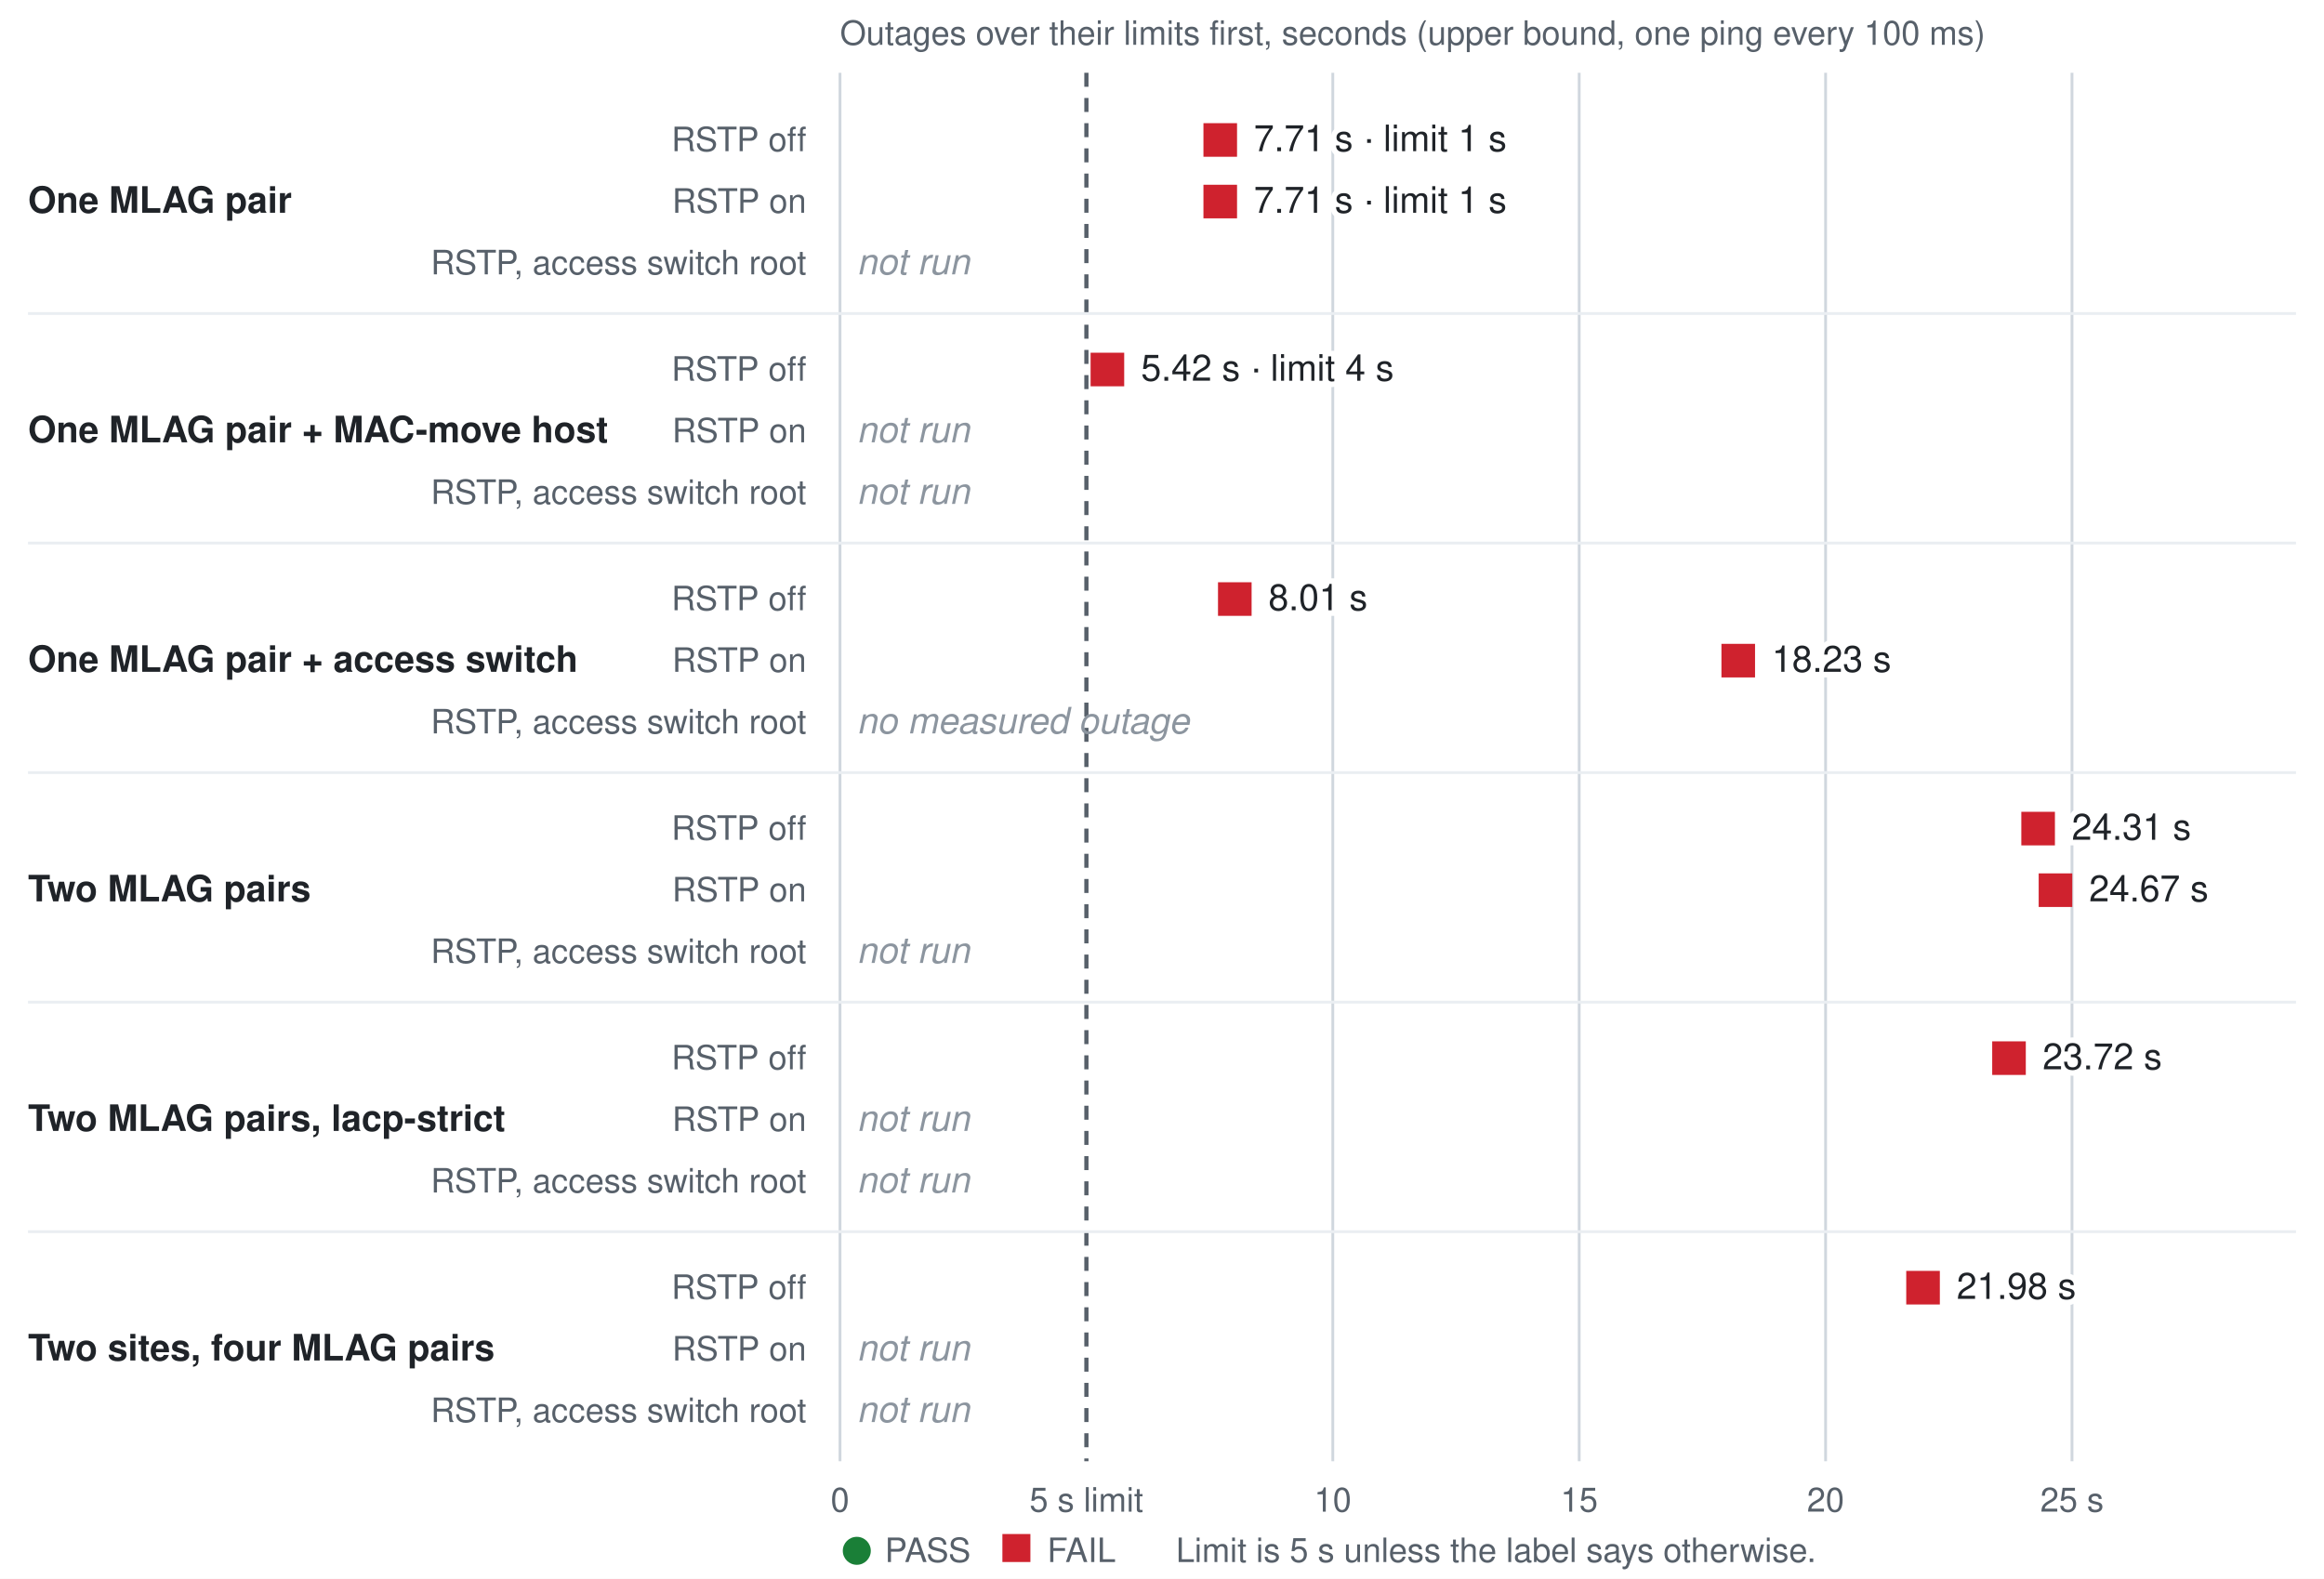
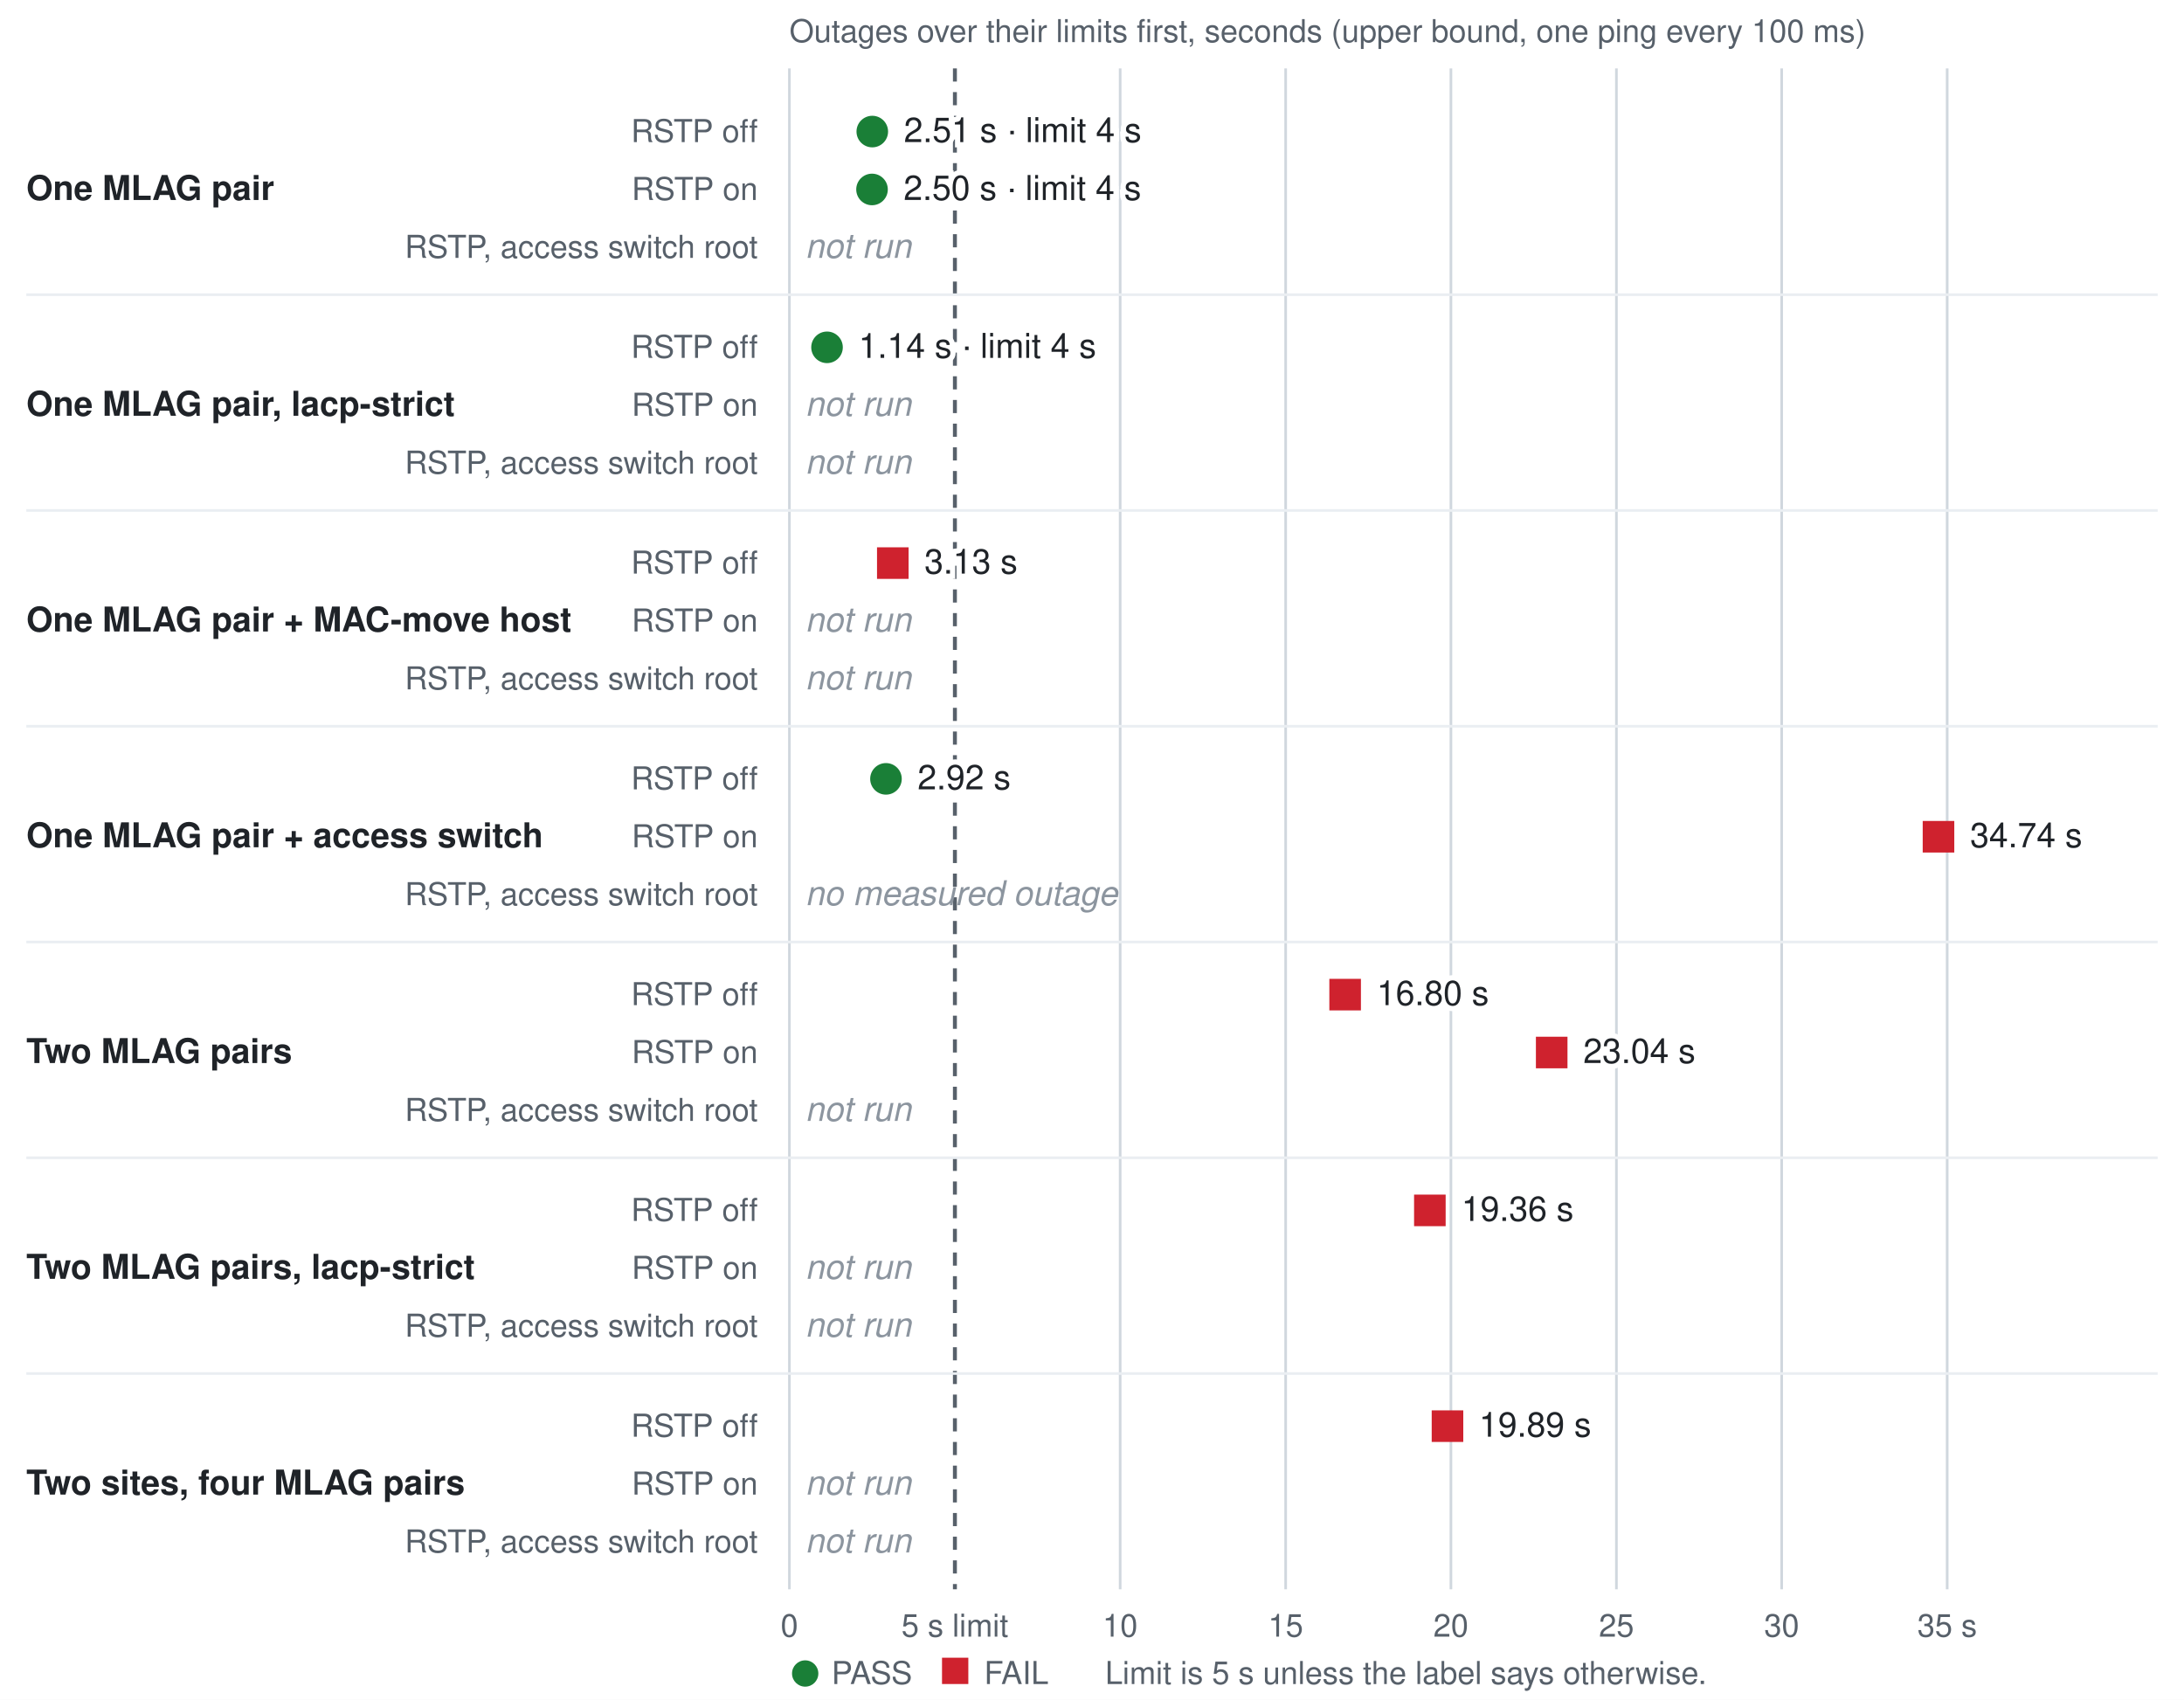
- <svg xmlns="http://www.w3.org/2000/svg" width="830" height="564" viewBox="0 0 830 564" font-family="-apple-system, BlinkMacSystemFont, 'Segoe UI', Helvetica, Arial, sans-serif" font-size="13" fill="#1f2328">
-   <rect width="830" height="564" fill="#ffffff" />
+ <svg xmlns="http://www.w3.org/2000/svg" width="830" height="646" viewBox="0 0 830 646" font-family="-apple-system, BlinkMacSystemFont, 'Segoe UI', Helvetica, Arial, sans-serif" font-size="13" fill="#1f2328">
+   <rect width="830" height="646" fill="#ffffff" />
  <text x="300" y="16" font-size="12" fill="#57606a">Outages over their limits first, seconds (upper bound, one ping every 100 ms)</text>
  <g stroke="#d0d7de" stroke-width="1">
-     <line x1="300" y1="26" x2="300" y2="522" />
-     <line x1="476" y1="26" x2="476" y2="522" />
-     <line x1="564" y1="26" x2="564" y2="522" />
-     <line x1="652" y1="26" x2="652" y2="522" />
-     <line x1="740" y1="26" x2="740" y2="522" />
+     <line x1="300" y1="26" x2="300" y2="604" />
+     <line x1="425.7" y1="26" x2="425.7" y2="604" />
+     <line x1="488.6" y1="26" x2="488.6" y2="604" />
+     <line x1="551.4" y1="26" x2="551.4" y2="604" />
+     <line x1="614.3" y1="26" x2="614.3" y2="604" />
+     <line x1="677.1" y1="26" x2="677.1" y2="604" />
+     <line x1="740" y1="26" x2="740" y2="604" />
  </g>
-   <line x1="388" y1="26" x2="388" y2="522" stroke="#57606a" stroke-width="1.5" stroke-dasharray="5 4" />
+   <line x1="362.9" y1="26" x2="362.9" y2="604" stroke="#57606a" stroke-width="1.5" stroke-dasharray="5 4" />
  <g font-size="12" fill="#57606a" text-anchor="middle">
-     <text x="300" y="540">0</text>
-     <text x="388" y="540">5 s limit</text>
-     <text x="476" y="540">10</text>
-     <text x="564" y="540">15</text>
-     <text x="652" y="540">20</text>
-     <text x="740" y="540">25 s</text>
+     <text x="300" y="622">0</text>
+     <text x="362.9" y="622">5 s limit</text>
+     <text x="425.7" y="622">10</text>
+     <text x="488.6" y="622">15</text>
+     <text x="551.4" y="622">20</text>
+     <text x="614.3" y="622">25</text>
+     <text x="677.1" y="622">30</text>
+     <text x="740" y="622">35 s</text>
  </g>
  <g stroke="#eaeef2" stroke-width="1">
    <line x1="10" y1="112" x2="820" y2="112" />
    <line x1="10" y1="194" x2="820" y2="194" />
    <line x1="10" y1="276" x2="820" y2="276" />
    <line x1="10" y1="358" x2="820" y2="358" />
    <line x1="10" y1="440" x2="820" y2="440" />
+     <line x1="10" y1="522" x2="820" y2="522" />
  </g>
  <g font-weight="600">
    <text x="10" y="76">One MLAG pair</text>
-     <text x="10" y="158">One MLAG pair + MAC-move host</text>
-     <text x="10" y="240">One MLAG pair + access switch</text>
-     <text x="10" y="322">Two MLAG pairs</text>
-     <text x="10" y="404">Two MLAG pairs, lacp-strict</text>
-     <text x="10" y="486">Two sites, four MLAG pairs</text>
+     <text x="10" y="158">One MLAG pair, lacp-strict</text>
+     <text x="10" y="240">One MLAG pair + MAC-move host</text>
+     <text x="10" y="322">One MLAG pair + access switch</text>
+     <text x="10" y="404">Two MLAG pairs</text>
+     <text x="10" y="486">Two MLAG pairs, lacp-strict</text>
+     <text x="10" y="568">Two sites, four MLAG pairs</text>
  </g>
  <g font-size="12" fill="#57606a" text-anchor="end">
    <text x="288" y="54">RSTP off</text>
    <text x="288" y="76">RSTP on</text>
    <text x="288" y="98">RSTP, access switch root</text>
    <text x="288" y="136">RSTP off</text>
    <text x="288" y="158">RSTP on</text>
    <text x="288" y="180">RSTP, access switch root</text>
    <text x="288" y="218">RSTP off</text>
    <text x="288" y="240">RSTP on</text>
    <text x="288" y="262">RSTP, access switch root</text>
    <text x="288" y="300">RSTP off</text>
    <text x="288" y="322">RSTP on</text>
    <text x="288" y="344">RSTP, access switch root</text>
    <text x="288" y="382">RSTP off</text>
    <text x="288" y="404">RSTP on</text>
    <text x="288" y="426">RSTP, access switch root</text>
    <text x="288" y="464">RSTP off</text>
    <text x="288" y="486">RSTP on</text>
    <text x="288" y="508">RSTP, access switch root</text>
+     <text x="288" y="546">RSTP off</text>
+     <text x="288" y="568">RSTP on</text>
+     <text x="288" y="590">RSTP, access switch root</text>
  </g>
  <g stroke="#fff" stroke-width="4" paint-order="stroke">
-     <rect x="429.8" y="44" width="12" height="12" fill="#cf222e" stroke="none" />
-     <text x="447.8" y="54">7.71 s · limit 1 s</text>
-     <rect x="429.8" y="66" width="12" height="12" fill="#cf222e" stroke="none" />
-     <text x="447.8" y="76">7.71 s · limit 1 s</text>
-     <rect x="389.5" y="126" width="12" height="12" fill="#cf222e" stroke="none" />
-     <text x="407.5" y="136">5.42 s · limit 4 s</text>
-     <rect x="435" y="208" width="12" height="12" fill="#cf222e" stroke="none" />
-     <text x="453" y="218">8.01 s</text>
-     <rect x="614.8" y="230" width="12" height="12" fill="#cf222e" stroke="none" />
-     <text x="632.8" y="240">18.23 s</text>
-     <rect x="721.9" y="290" width="12" height="12" fill="#cf222e" stroke="none" />
-     <text x="739.9" y="300">24.31 s</text>
-     <rect x="728.1" y="312" width="12" height="12" fill="#cf222e" stroke="none" />
-     <text x="746.1" y="322">24.67 s</text>
-     <rect x="711.5" y="372" width="12" height="12" fill="#cf222e" stroke="none" />
-     <text x="729.5" y="382">23.72 s</text>
-     <rect x="680.8" y="454" width="12" height="12" fill="#cf222e" stroke="none" />
-     <text x="698.8" y="464">21.98 s</text>
+     <circle cx="331.5" cy="50" r="6" fill="#1a7f37" stroke="none" />
+     <text x="343.5" y="54">2.51 s · limit 4 s</text>
+     <circle cx="331.4" cy="72" r="6" fill="#1a7f37" stroke="none" />
+     <text x="343.4" y="76">2.50 s · limit 4 s</text>
+     <circle cx="314.3" cy="132" r="6" fill="#1a7f37" stroke="none" />
+     <text x="326.3" y="136">1.14 s · limit 4 s</text>
+     <rect x="333.3" y="208" width="12" height="12" fill="#cf222e" stroke="none" />
+     <text x="351.3" y="218">3.13 s</text>
+     <circle cx="336.7" cy="296" r="6" fill="#1a7f37" stroke="none" />
+     <text x="348.7" y="300">2.92 s</text>
+     <rect x="730.7" y="312" width="12" height="12" fill="#cf222e" stroke="none" />
+     <text x="748.7" y="322">34.74 s</text>
+     <rect x="505.2" y="372" width="12" height="12" fill="#cf222e" stroke="none" />
+     <text x="523.2" y="382">16.80 s</text>
+     <rect x="583.7" y="394" width="12" height="12" fill="#cf222e" stroke="none" />
+     <text x="601.7" y="404">23.04 s</text>
+     <rect x="537.4" y="454" width="12" height="12" fill="#cf222e" stroke="none" />
+     <text x="555.4" y="464">19.36 s</text>
+     <rect x="544.1" y="536" width="12" height="12" fill="#cf222e" stroke="none" />
+     <text x="562.1" y="546">19.89 s</text>
  </g>
  <text x="306" y="98" fill="#8c959f" font-style="italic">not run</text>
  <text x="306" y="158" fill="#8c959f" font-style="italic">not run</text>
  <text x="306" y="180" fill="#8c959f" font-style="italic">not run</text>
-   <text x="306" y="262" fill="#8c959f" font-style="italic">no measured outage</text>
-   <text x="306" y="344" fill="#8c959f" font-style="italic">not run</text>
-   <text x="306" y="404" fill="#8c959f" font-style="italic">not run</text>
+   <text x="306" y="240" fill="#8c959f" font-style="italic">not run</text>
+   <text x="306" y="262" fill="#8c959f" font-style="italic">not run</text>
+   <text x="306" y="344" fill="#8c959f" font-style="italic">no measured outage</text>
  <text x="306" y="426" fill="#8c959f" font-style="italic">not run</text>
  <text x="306" y="486" fill="#8c959f" font-style="italic">not run</text>
  <text x="306" y="508" fill="#8c959f" font-style="italic">not run</text>
+   <text x="306" y="568" fill="#8c959f" font-style="italic">not run</text>
+   <text x="306" y="590" fill="#8c959f" font-style="italic">not run</text>
  <g font-size="12" fill="#57606a">
-     <circle cx="306" cy="554" r="5" fill="#1a7f37" />
-     <text x="316" y="558">PASS</text>
-     <rect x="358" y="548" width="10" height="10" fill="#cf222e" />
-     <text x="374" y="558">FAIL</text>
-     <text x="420" y="558">Limit is 5 s unless the label says otherwise.</text>
+     <circle cx="306" cy="636" r="5" fill="#1a7f37" />
+     <text x="316" y="640">PASS</text>
+     <rect x="358" y="630" width="10" height="10" fill="#cf222e" />
+     <text x="374" y="640">FAIL</text>
+     <text x="420" y="640">Limit is 5 s unless the label says otherwise.</text>
  </g>
</svg>
